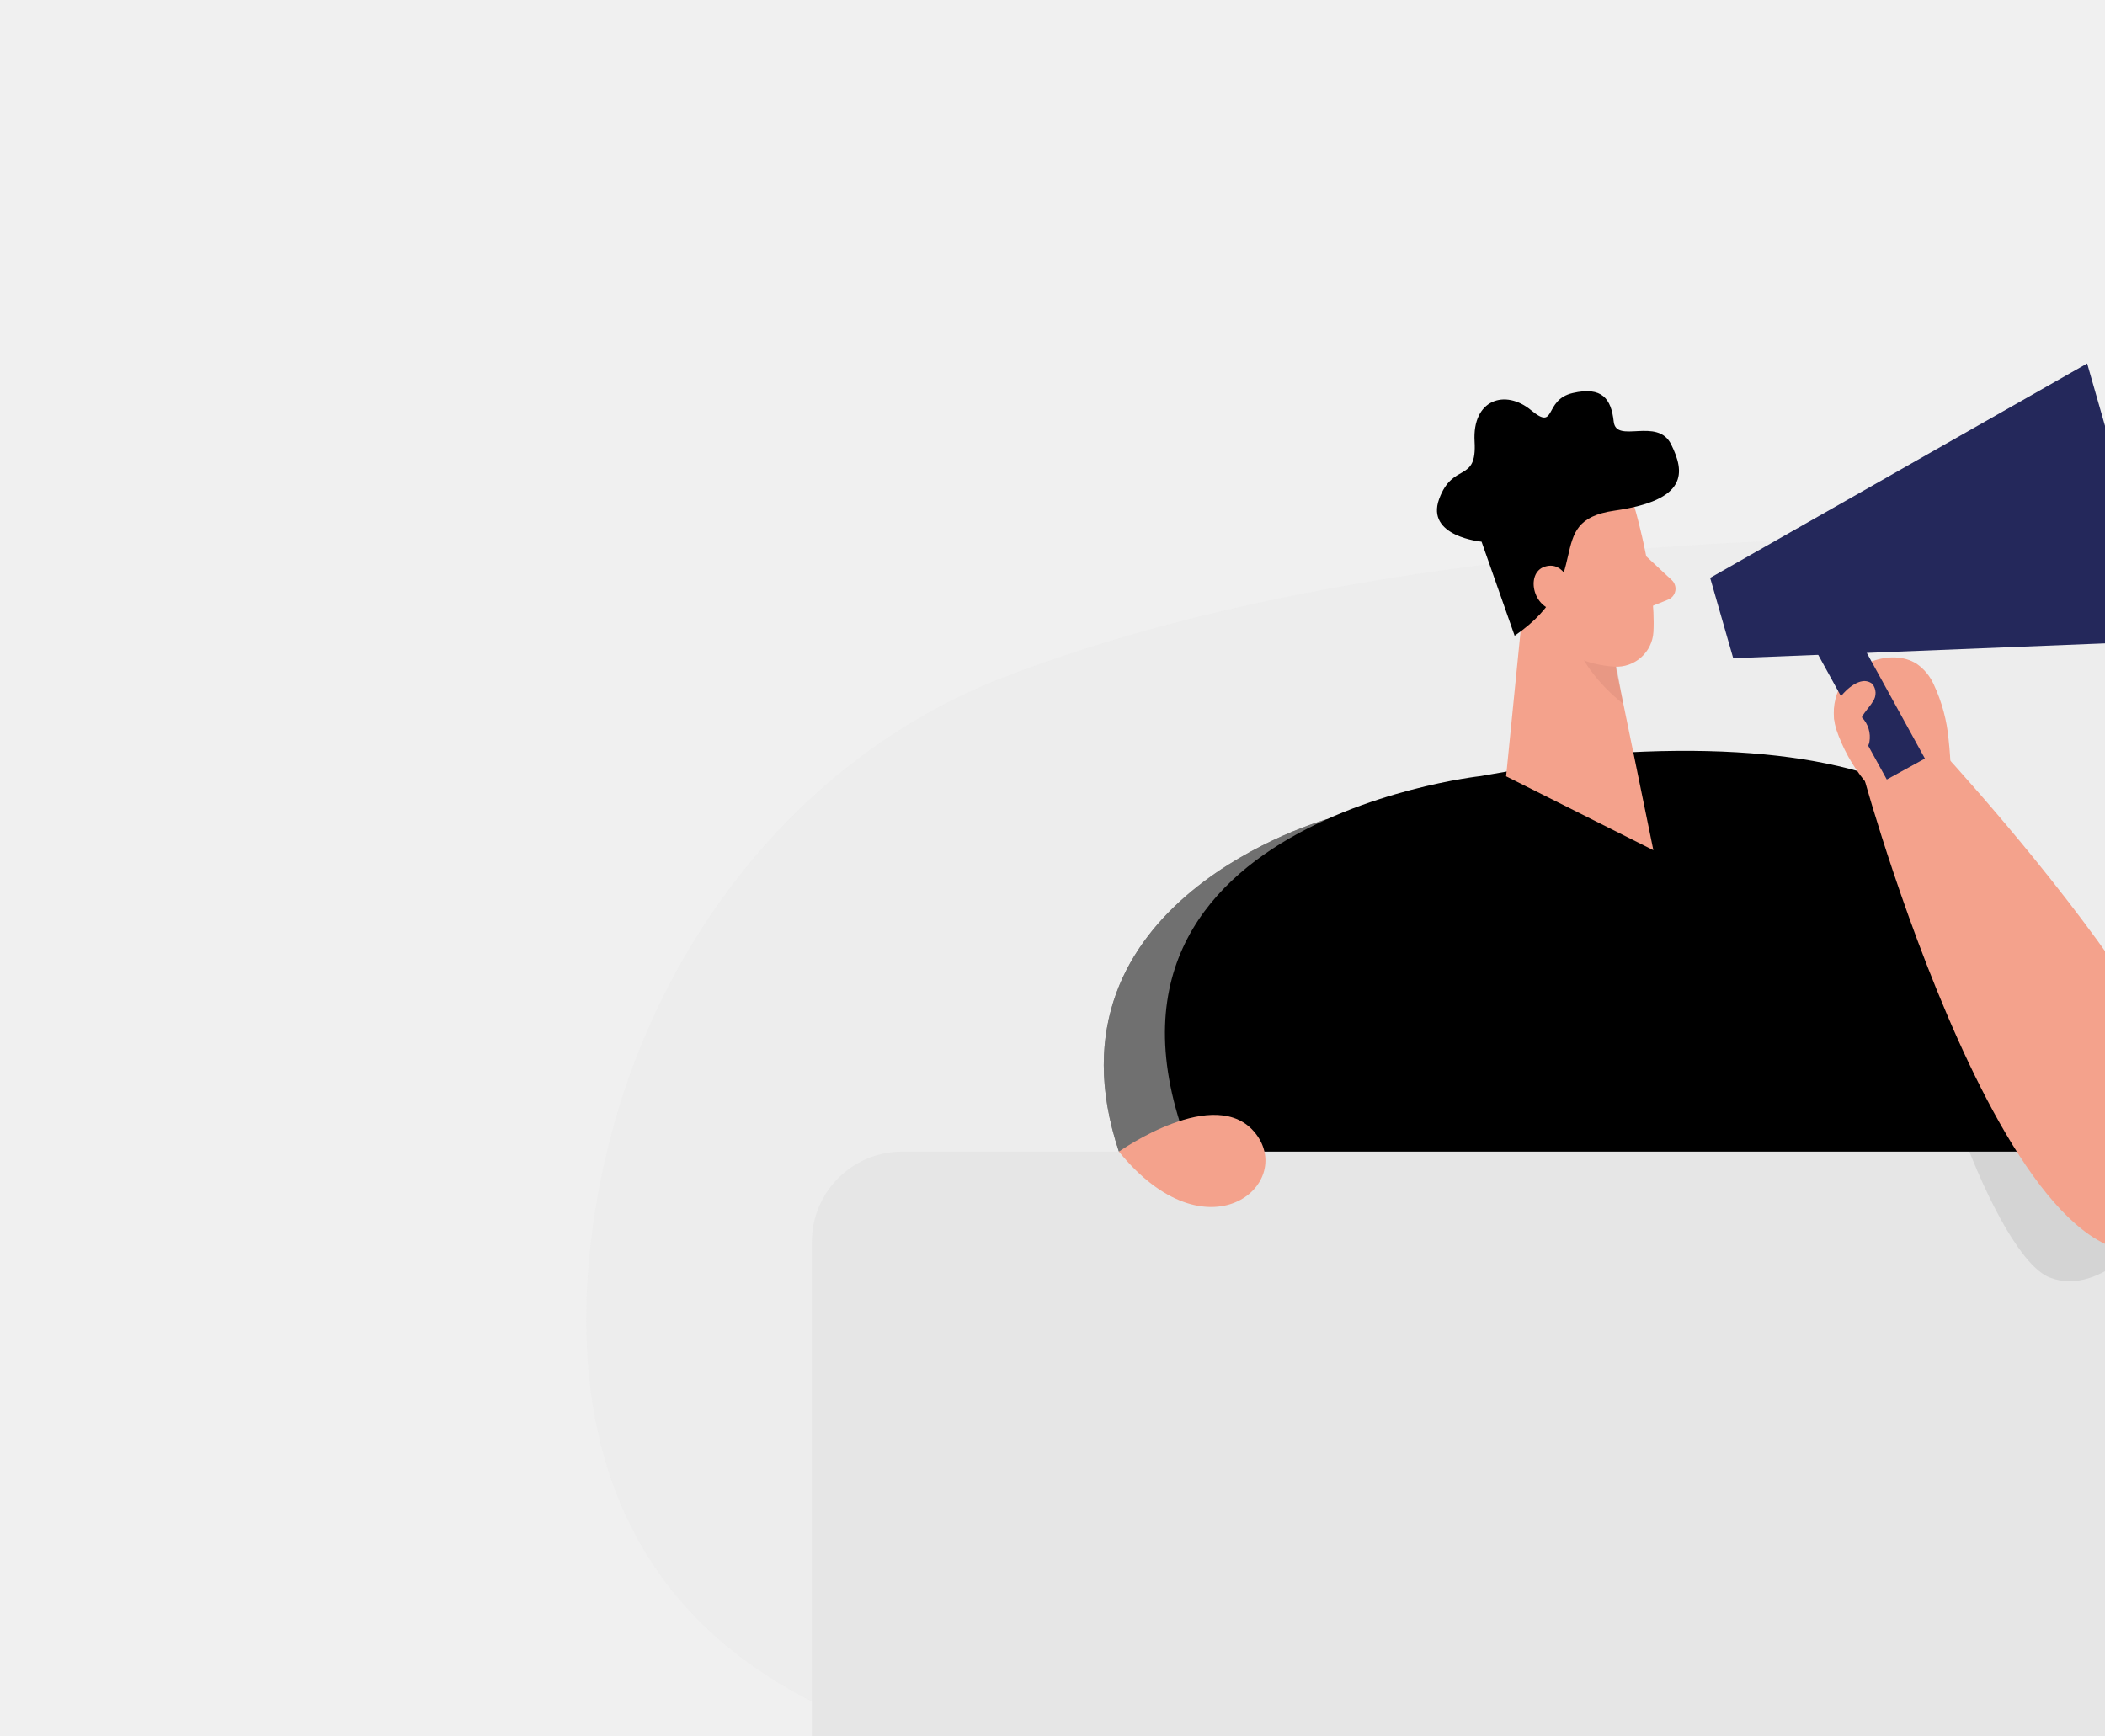
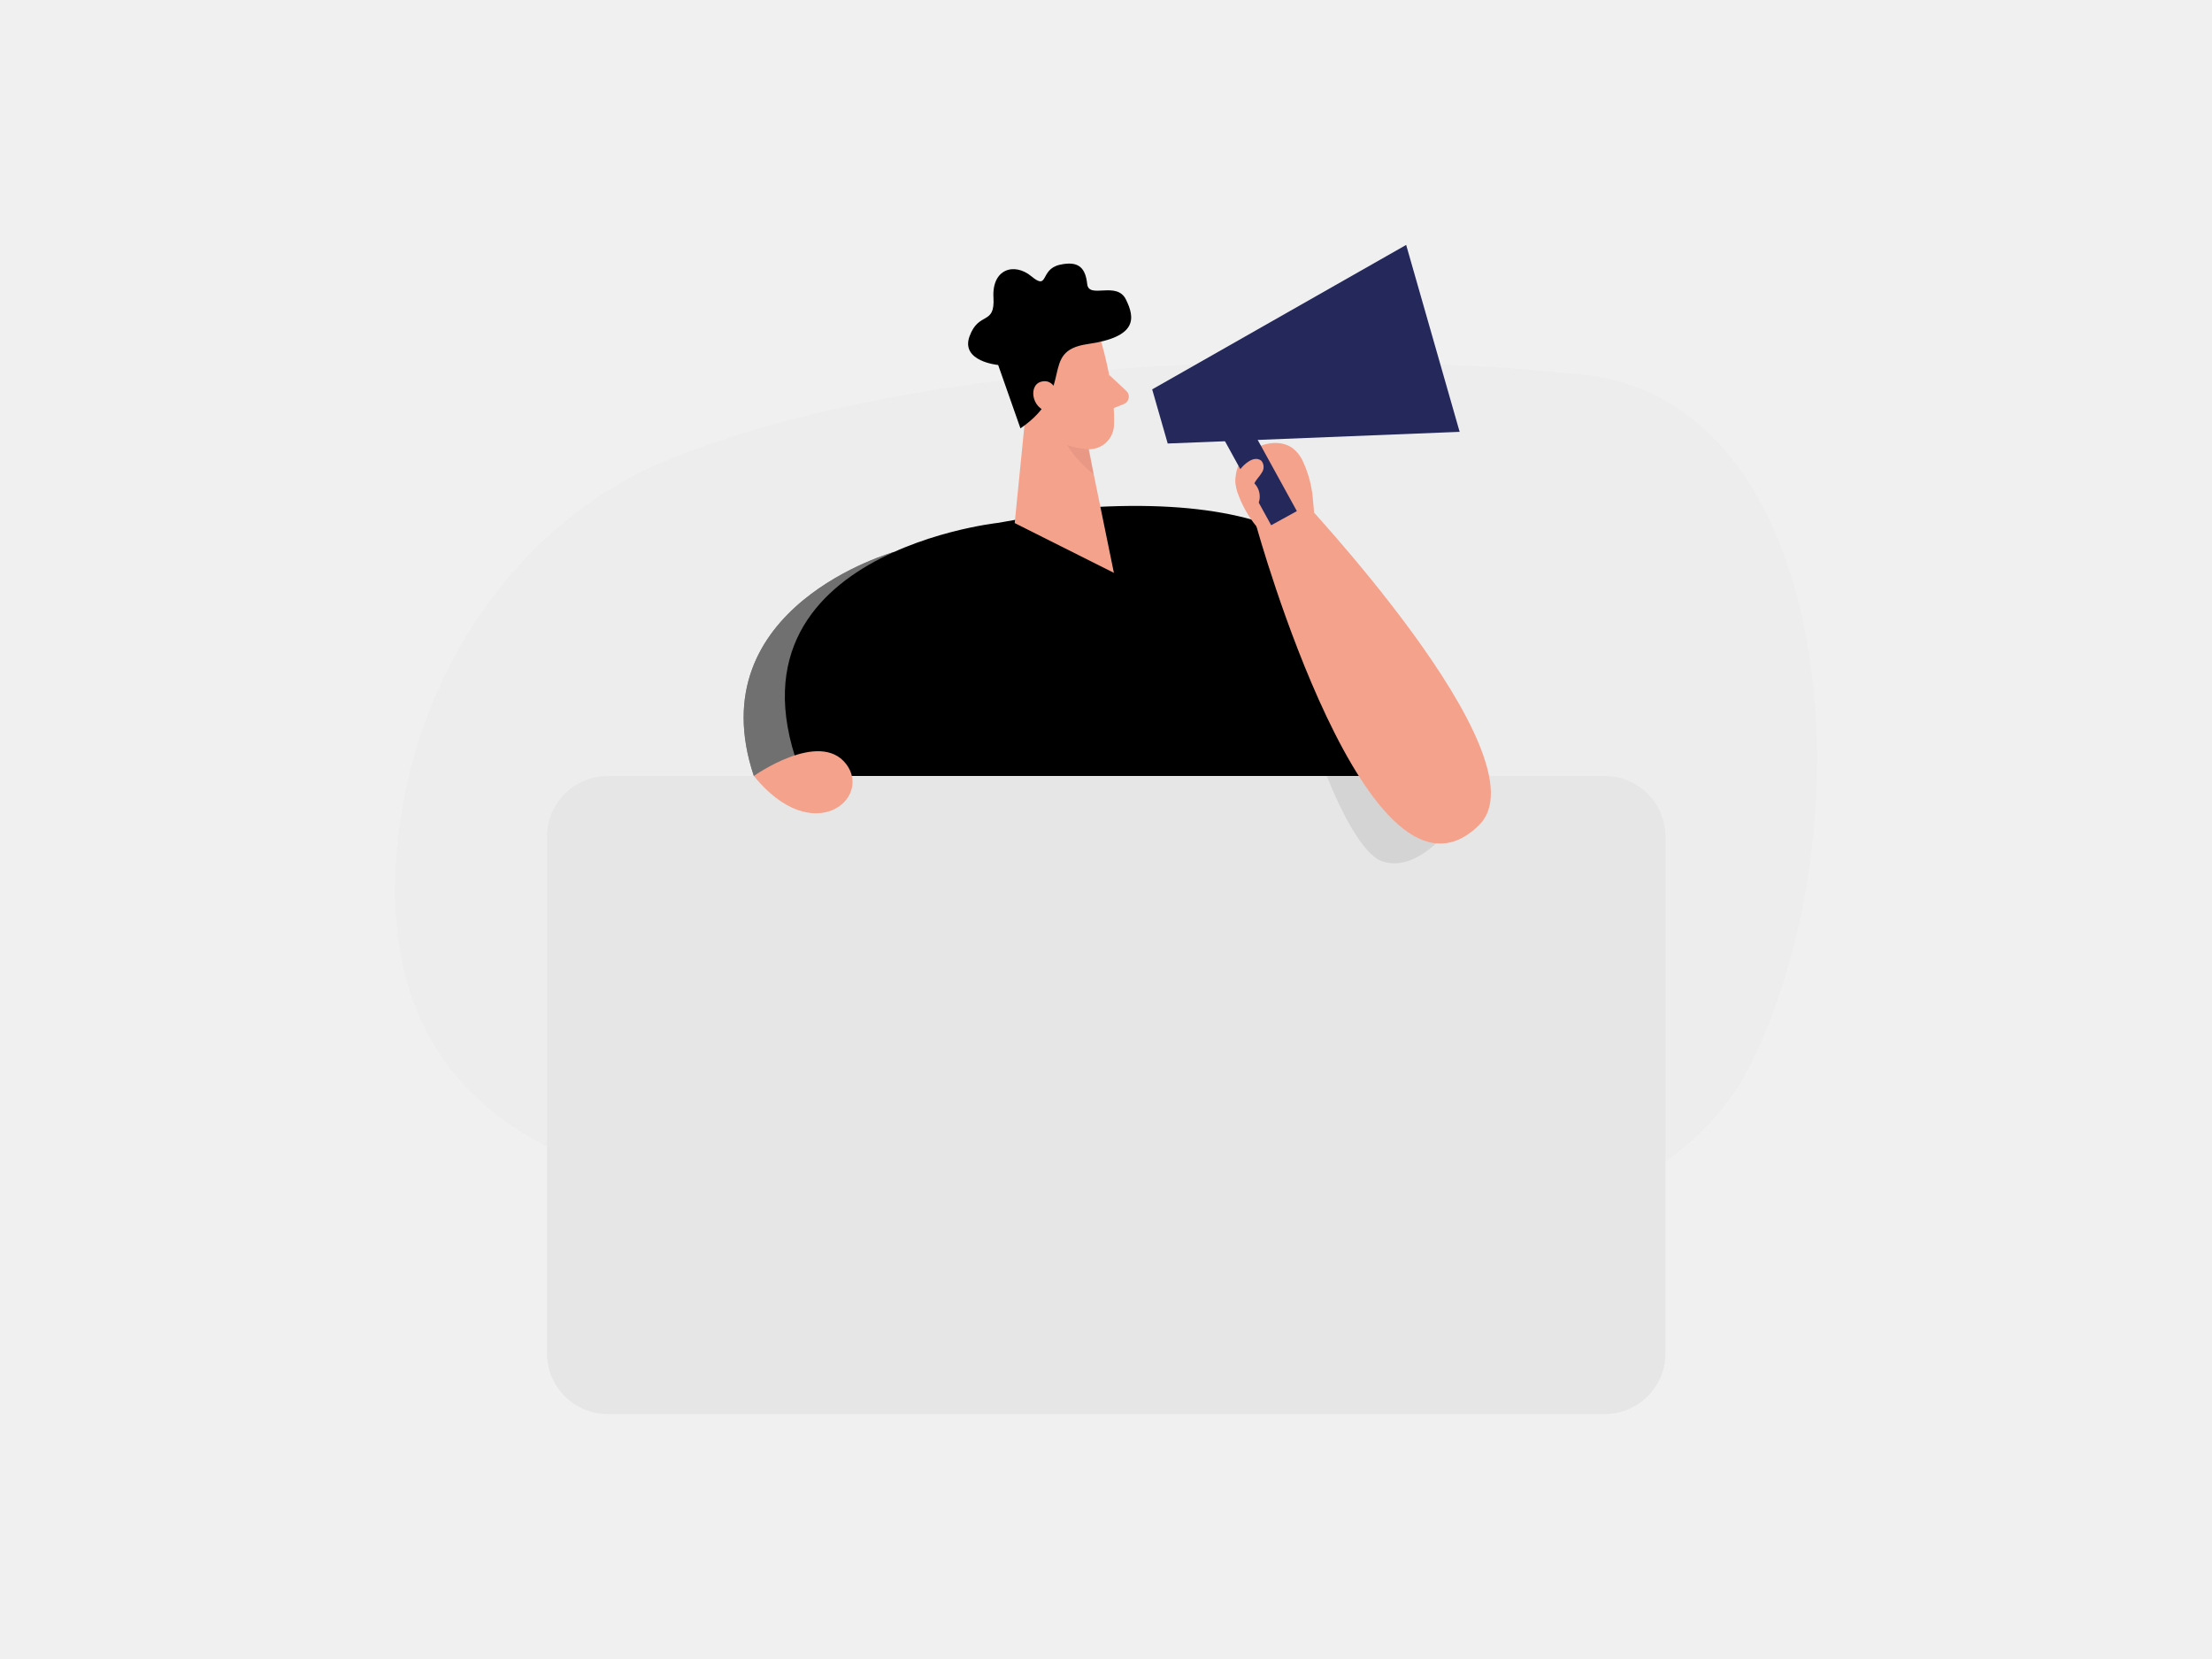
- <svg xmlns="http://www.w3.org/2000/svg" width="{width}" height="{height}" id="Layer_1" data-name="Layer 1" view-box="0 0 400 300">
+ <svg xmlns="http://www.w3.org/2000/svg" width="{width}" height="{height}" id="Layer_1" data-name="Layer 1" viewBox="0 0 400 300">
  <path d="M122.08,82.6C95.6,92.89,76,119,72.08,150.53c-3.27,26.59,4.53,56,50.44,64.35,89.33,16.29,173,20.93,194.35-23S331.66,72.63,286.33,67.75C250.28,63.88,173.8,62.51,122.08,82.6Z" fill="#e6e6e6" opacity="0.3" />
  <path d="M161.7,99.8s-35.6,9.92-25.38,40.52l21-1.67Z" fill="{primaryColor}" />
  <path d="M161.7,99.8s-35.6,9.92-25.38,40.52l21-1.67Z" fill="#fff" opacity="0.44" />
  <path d="M196.19,91.8l-15.78,2.76s-57,6.19-32.26,52.43,86,20.45,86,20.45S287,85.81,196.19,91.8Z" fill="{primaryColor}" />
  <rect x="98.91" y="140.32" width="202.26" height="115.39" rx="11" fill="#e6e6e6" />
  <path d="M262.42,149.55s-6.28,8.63-12.72,6.1S233,125.83,232.35,107.57a34.91,34.91,0,0,1,7.86-.8C243.43,107,262.42,149.55,262.42,149.55Z" opacity="0.08" />
  <path d="M237.4,90.1a20,20,0,0,0-1.79-6.66,6.12,6.12,0,0,0-2.1-2.56c-3.07-1.95-8,0-9.5,3.13a7,7,0,0,0-.32,4.79,20.32,20.32,0,0,0,3.53,6.41,32.85,32.85,0,0,0,3.17,4.16.47.47,0,0,0,.3.18.52.52,0,0,0,.3-.14l6.69-5.34C237.63,92.77,237.55,91.43,237.4,90.1Z" fill="#f4a28c" />
  <path d="M234.31,89.09s45.42,47.86,33.2,60.06C247.62,169,227.22,95.21,227.22,95.21Z" fill="#f4a28c" />
  <path d="M136.32,140.32s11.83-8.39,16.66-2.2S147.07,153.55,136.32,140.32Z" fill="#f4a28c" />
  <polygon points="186.4 65.42 183.49 94.59 201.43 103.59 195.29 73.63 186.4 65.42" fill="#f4a28c" />
  <path d="M196.45,78.28A10.63,10.63,0,0,1,191,75.47s.55,5.34,6.74,10.28Z" fill="#ce8172" opacity="0.31" />
  <path d="M199.27,62.28s2.49,8.6,2.17,14.71a4.5,4.5,0,0,1-4.76,4.24c-3.07-.21-7.17-1.38-9.06-5.82l-4.14-7.15s-2.44-4.57,1.81-9.11S198,57,199.27,62.28Z" fill="#f4a28c" />
  <path d="M200.56,67.78l3.11,2.9a1.43,1.43,0,0,1-.44,2.38L200,74.35Z" fill="#f4a28c" />
  <path d="M184.53,77.46,180.5,66s-6.85-.62-5.17-5.2,4.62-1.87,4.32-7,3.73-6.43,6.88-3.82,1.47-1.25,5.07-2.09,4.7.72,5,3.48,5.33-.61,7,2.78,2.1,6.78-6.92,8.07S194.71,70.49,184.53,77.46Z" fill="{secondaryColor}" />
  <path d="M191.43,71.64s-.74-3.36-3.22-2.6-1.46,5.63,2.08,5.4Z" fill="#f4a28c" />
  <polygon points="263.95 78.09 211.16 80.2 208.35 70.41 254.28 44.29 263.95 78.09" fill="#24285b" />
  <rect x="224.87" y="75.48" width="5.3" height="19.4" transform="translate(-12.89 120.21) rotate(-28.81)" fill="#24285b" />
  <path d="M226.91,83a1.53,1.53,0,0,1,1.19.32,1.78,1.78,0,0,1,.07,2.16c-.39.67-1,1.22-1.34,1.92a3.45,3.45,0,0,1,.92,3c-.14.73-.72,1.51-1.45,1.4a1.69,1.69,0,0,1-.91-.58c-1.07-1.13-2.32-3.34-1.88-5C223.86,85,225.56,83.18,226.91,83Z" fill="#f4a28c" />
</svg>
